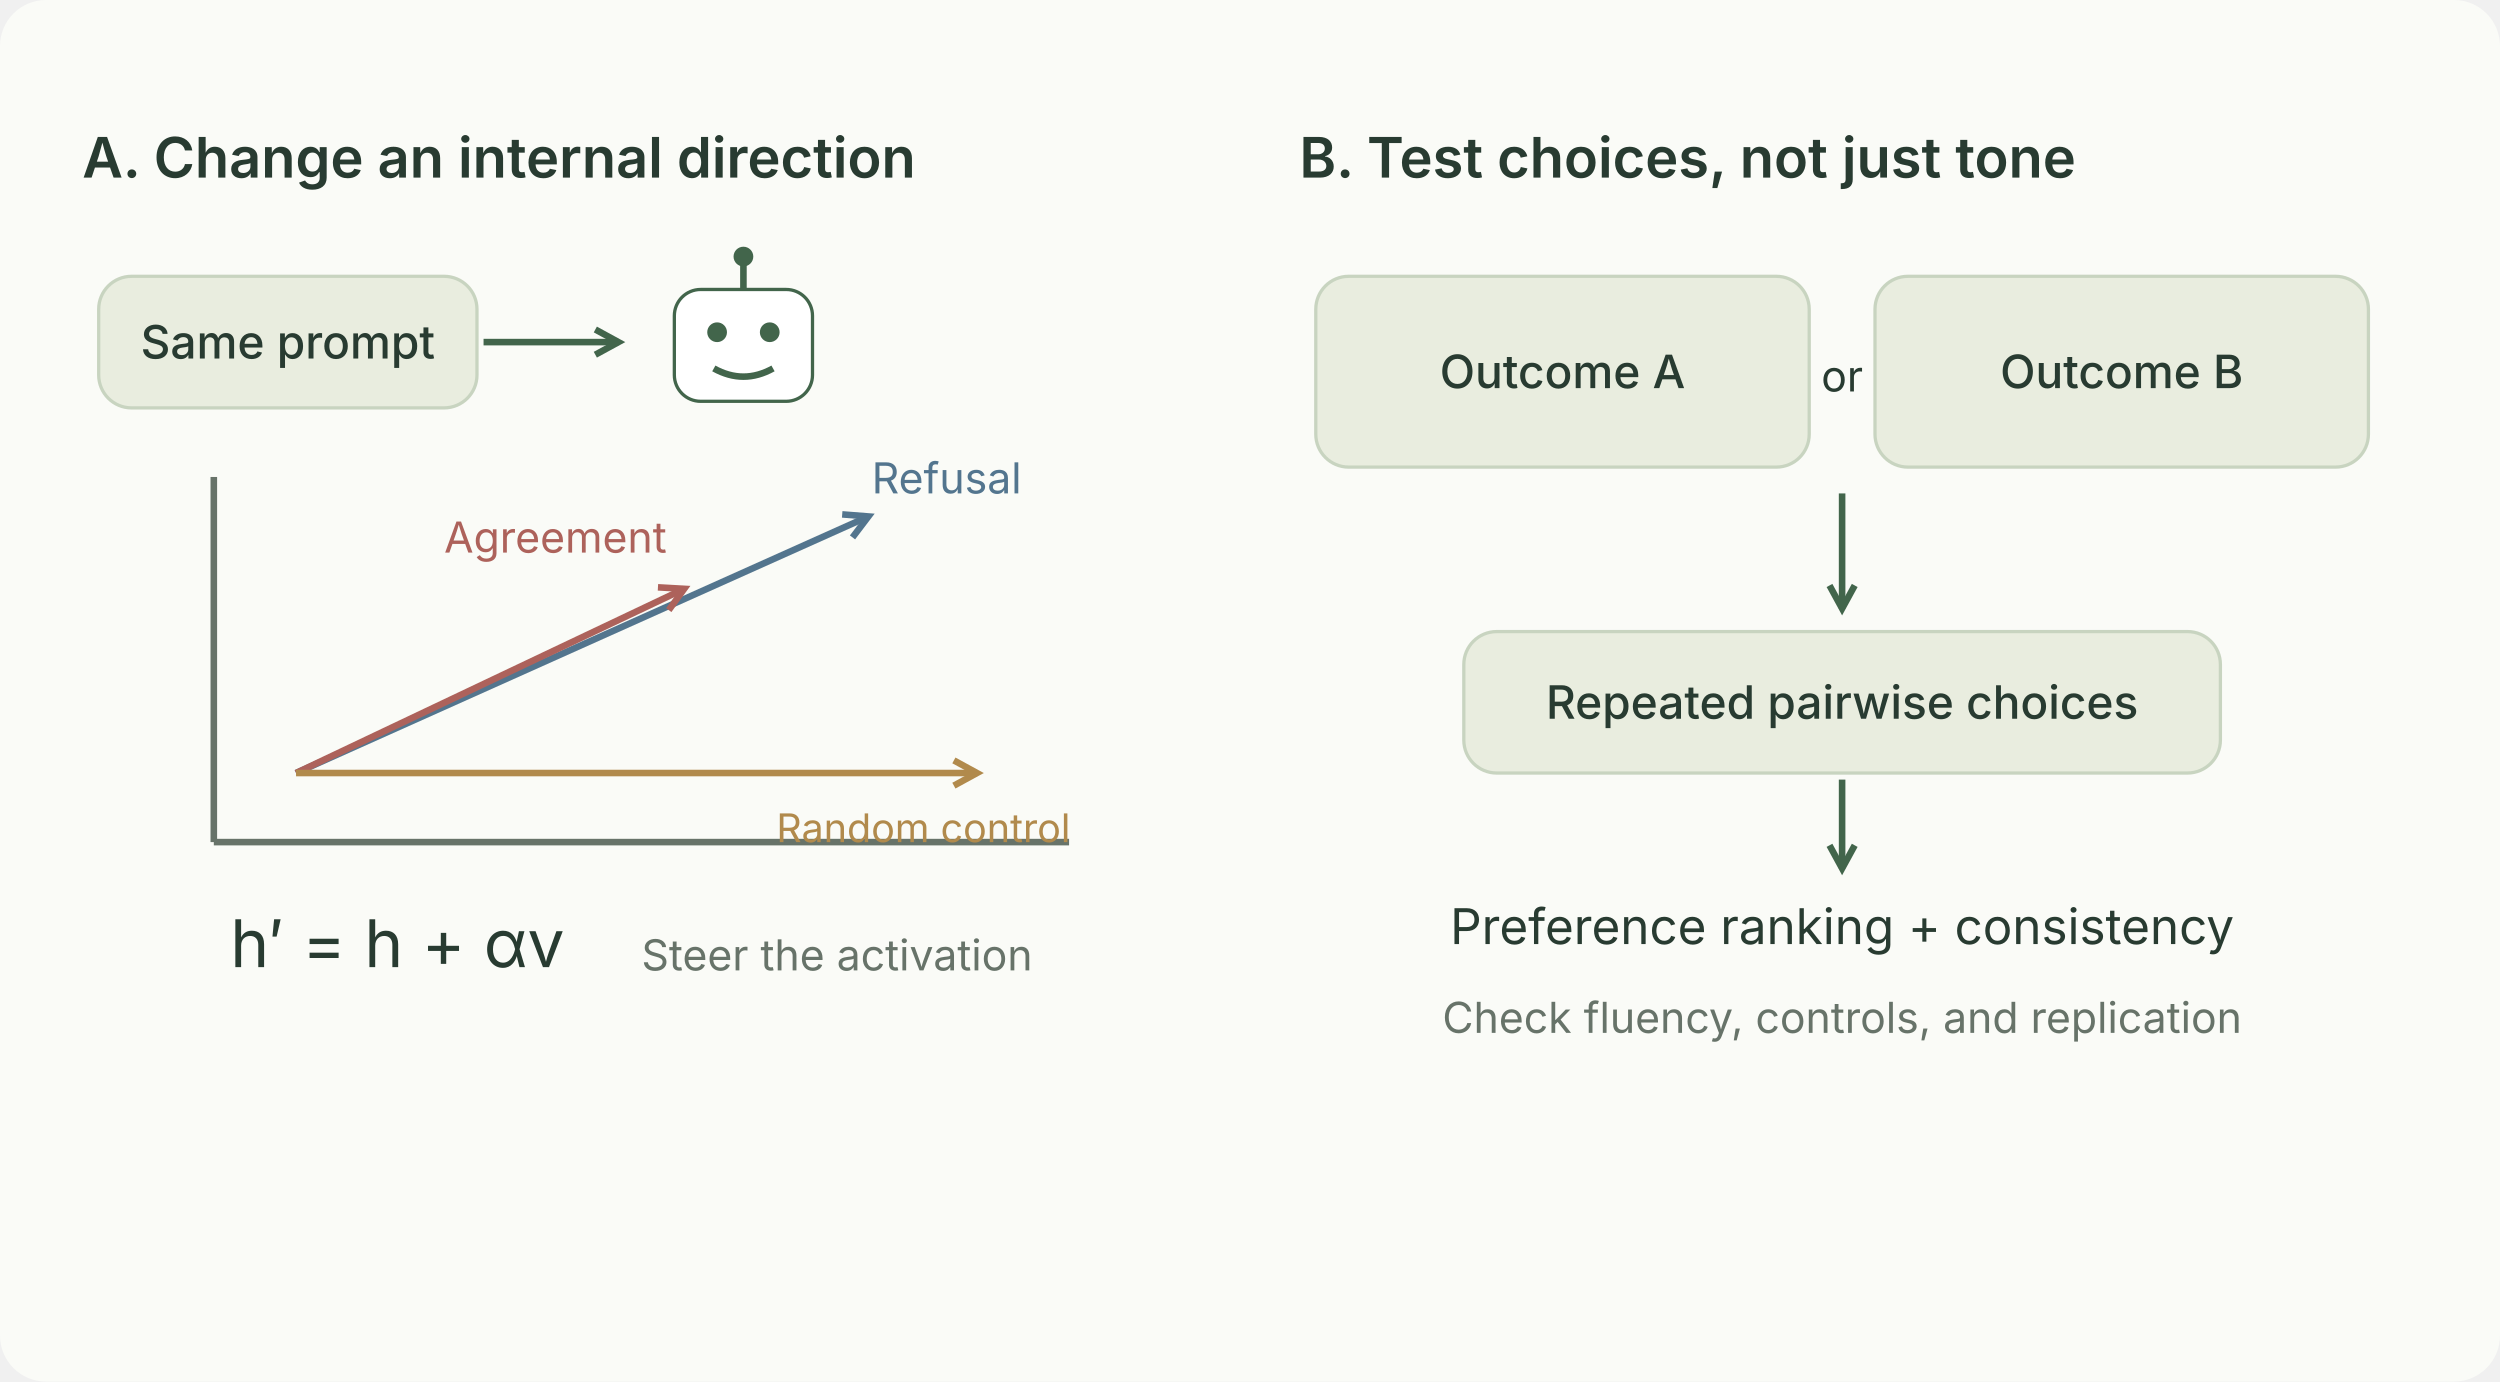
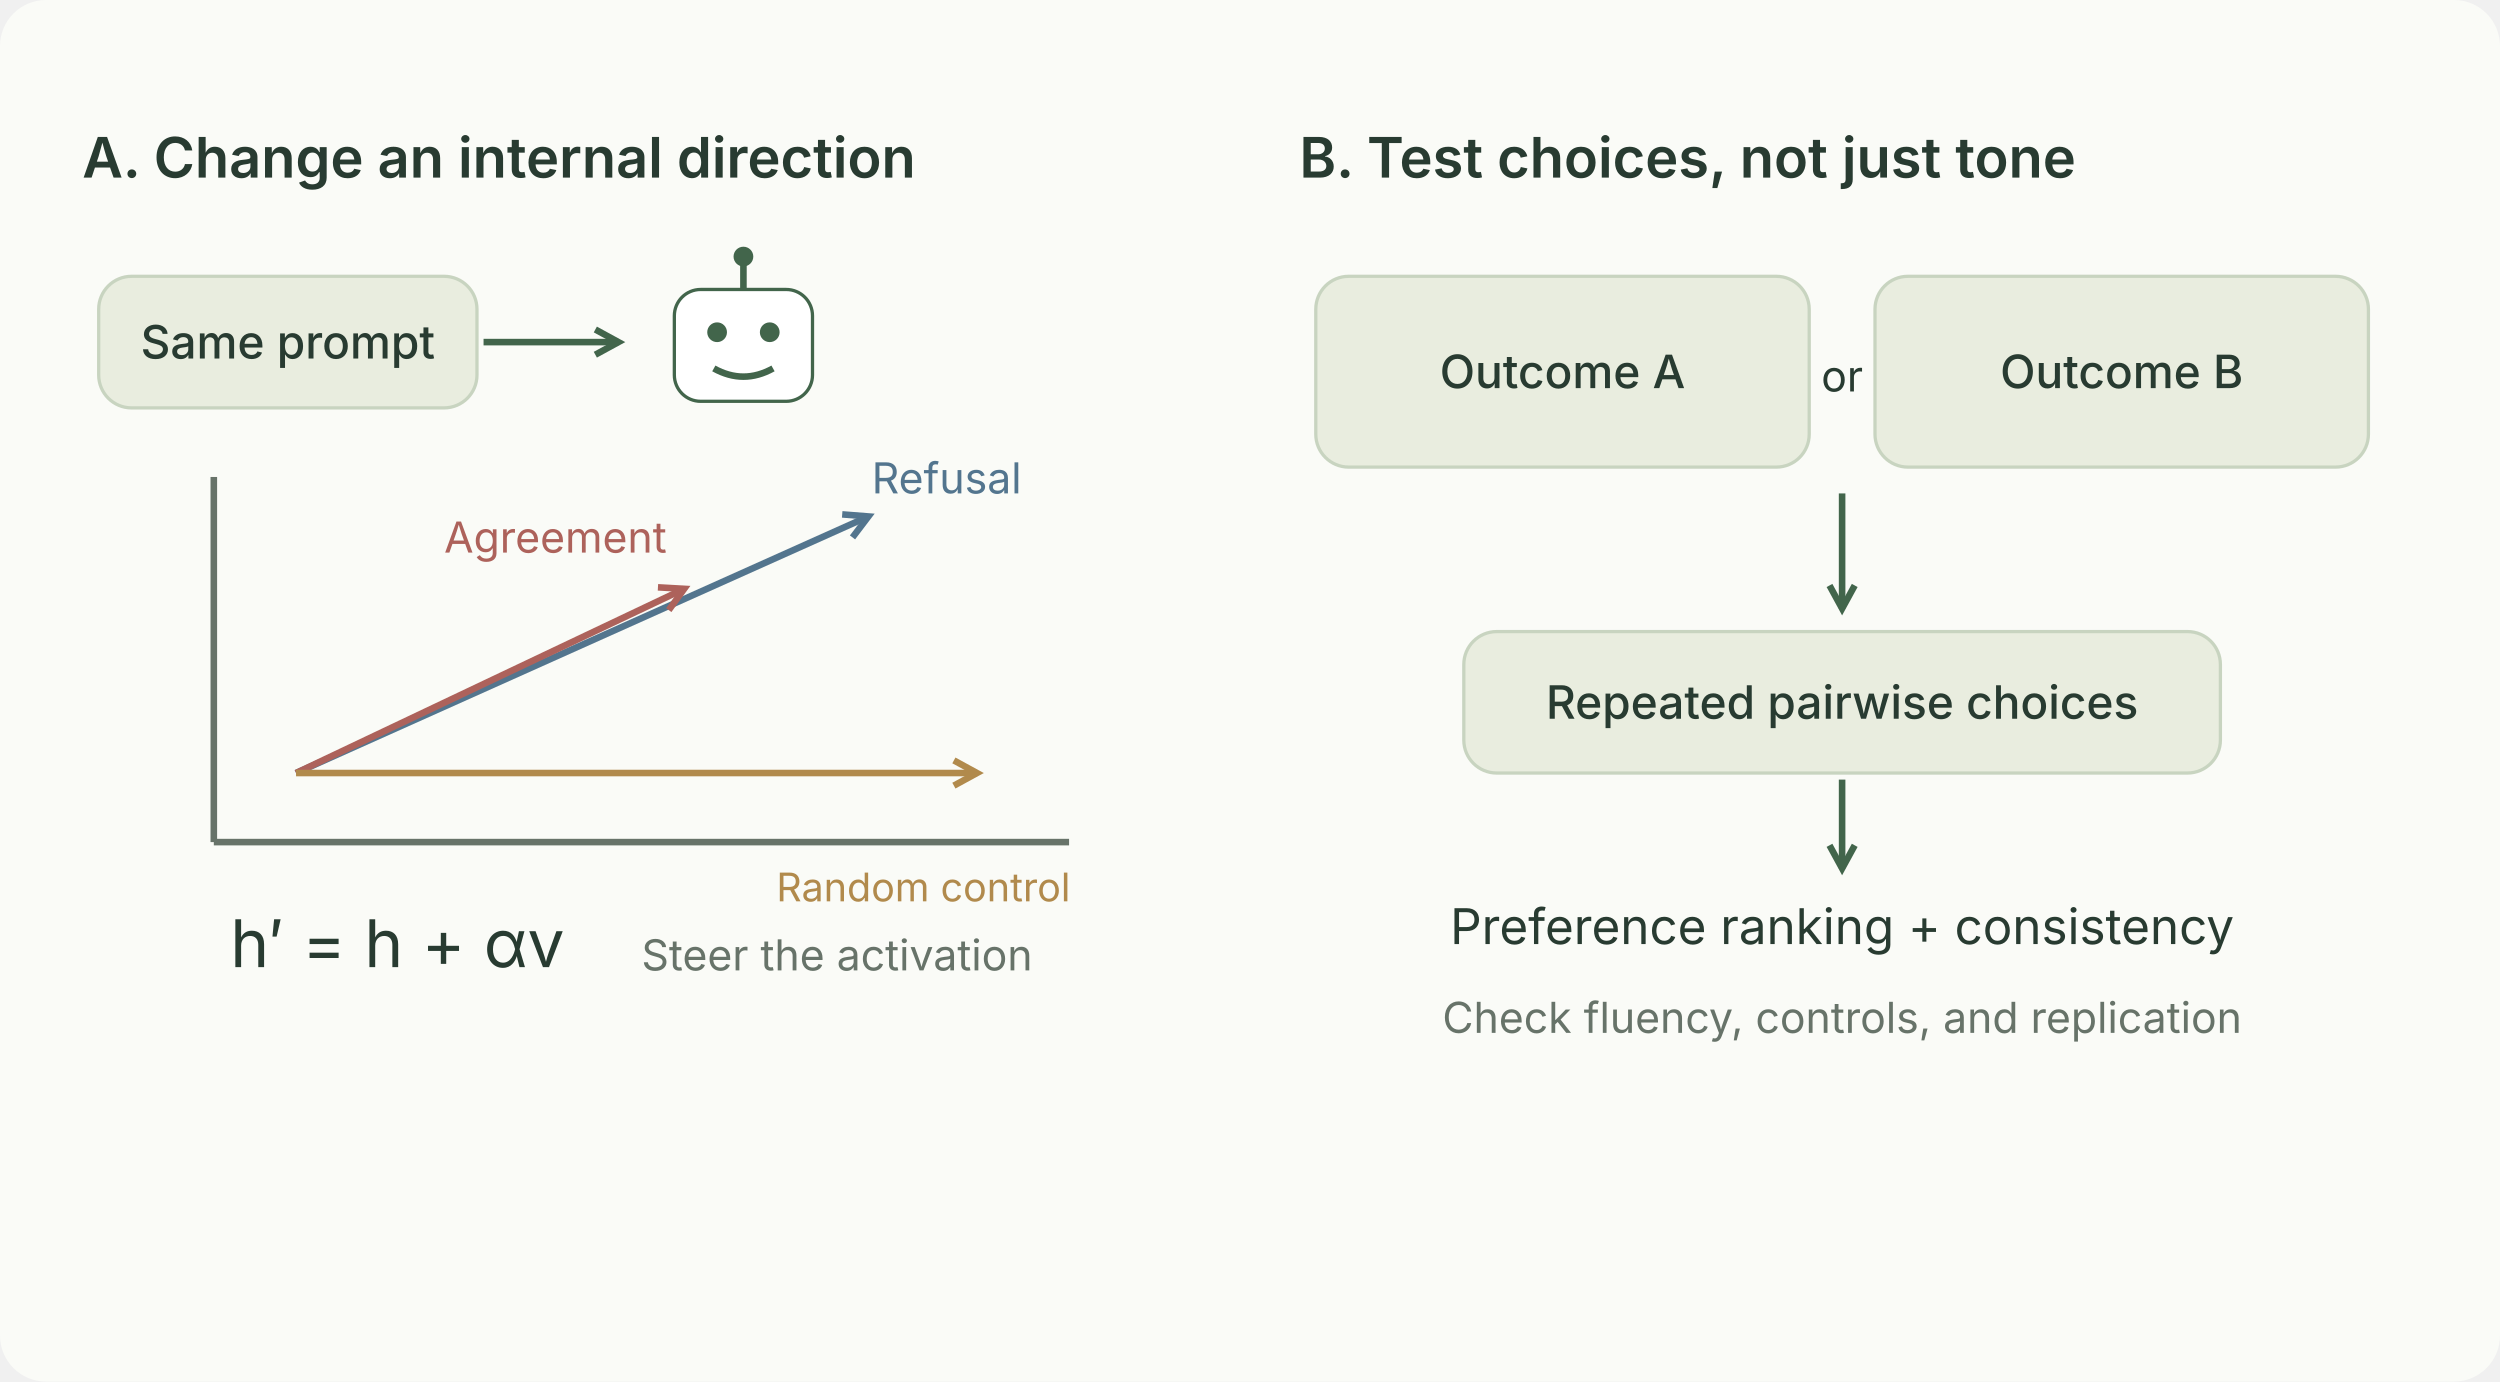
<svg xmlns="http://www.w3.org/2000/svg" viewBox="0 0 760 420" role="img" aria-labelledby="title desc">
  <rect width="760" height="420" fill="#fafbf7" rx="14" />
  <g font-family="system-ui, -apple-system, sans-serif">
    <g transform="translate(25 32)">
      <text x="0" y="22" font-size="17" fill="#283b31" text-anchor="start" font-weight="600">A. Change an internal direction</text>
      <rect x="5" y="52" width="115" height="40" rx="10" fill="#e9eddf" stroke="#c8d4c0" />
      <text x="62.5" y="77.0" font-size="14" fill="#283b31" text-anchor="middle" font-weight="500">Same prompt</text>
      <path d="M122 72 L163 72" fill="none" stroke="#42654b" stroke-width="2" />
      <path d="M155.979 75.835 L163 72 L155.979 68.165" fill="none" stroke="#42654b" stroke-width="2" />
      <rect x="180" y="56" width="42" height="34" rx="8" fill="#fff" stroke="#42654b" />
      <circle cx="193" cy="69" r="3" fill="#42654b" stroke="none" />
      <circle cx="209" cy="69" r="3" fill="#42654b" stroke="none" />
      <path d="M192 80 Q201 85 210 80" fill="none" stroke="#42654b" stroke-width="2" />
      <path d="M201 56 V47" fill="none" stroke="#42654b" stroke-width="2" />
      <circle cx="201" cy="46" r="3" fill="#42654b" stroke="none" />
      <path d="M40 224 H300 M40 224 V113" fill="none" stroke="#677369" stroke-width="2" />
      <path d="M65 203 L239 125" fill="none" stroke="#53758e" stroke-width="2" />
      <path d="M234.162 131.372 L239 125 L231.025 124.372" fill="none" stroke="#53758e" stroke-width="2" />
      <path d="M65 203 L183 147" fill="none" stroke="#ad625b" stroke-width="2" />
      <path d="M178.302 153.475 L183 147 L175.013 146.545" fill="none" stroke="#ad625b" stroke-width="2" />
      <path d="M65 203 L272 203" fill="none" stroke="#b18a4c" stroke-width="2" />
      <path d="M264.979 206.835 L272 203 L264.979 199.165" fill="none" stroke="#b18a4c" stroke-width="2" />
      <text x="240" y="118" font-size="13" fill="#53758e" text-anchor="start" font-weight="400">Refusal</text>
      <text x="110" y="136" font-size="13" fill="#ad625b" text-anchor="start" font-weight="400">Agreement</text>
-       <text x="211" y="224" font-size="12" fill="#b18a4c" text-anchor="start" font-weight="400">Random control</text>
+       <text x="211" y="242" font-size="12" fill="#b18a4c" text-anchor="start" font-weight="400">Random control</text>
      <text x="45" y="262" font-size="20" fill="#283b31" text-anchor="start" font-weight="400">h′ = h + αv</text>
      <text x="170" y="263" font-size="13" fill="#677369" text-anchor="start" font-weight="400">Steer the activation</text>
    </g>
    <g transform="translate(395 32)">
      <text x="0" y="22" font-size="17" fill="#283b31" text-anchor="start" font-weight="600">B. Test choices, not just tone</text>
      <rect x="5" y="52" width="150" height="58" rx="10" fill="#e9eddf" stroke="#c8d4c0" />
      <text x="80.0" y="86.0" font-size="14" fill="#283b31" text-anchor="middle" font-weight="500">Outcome A</text>
      <rect x="175" y="52" width="150" height="58" rx="10" fill="#e9eddf" stroke="#c8d4c0" />
      <text x="250.0" y="86.0" font-size="14" fill="#283b31" text-anchor="middle" font-weight="500">Outcome B</text>
      <text x="165" y="87" font-size="13" fill="#283b31" text-anchor="middle" font-weight="400">or</text>
      <path d="M165 118 L165 153" fill="none" stroke="#42654b" stroke-width="2" />
      <path d="M161.165 145.979 L165 153 L168.835 145.979" fill="none" stroke="#42654b" stroke-width="2" />
      <rect x="50" y="160" width="230" height="43" rx="10" fill="#e9eddf" stroke="#c8d4c0" />
      <text x="165.0" y="186.5" font-size="14" fill="#283b31" text-anchor="middle" font-weight="500">Repeated pairwise choices</text>
      <path d="M165 205 L165 232" fill="none" stroke="#42654b" stroke-width="2" />
      <path d="M161.165 224.979 L165 232 L168.835 224.979" fill="none" stroke="#42654b" stroke-width="2" />
      <text x="165" y="255" font-size="15" fill="#283b31" text-anchor="middle" font-weight="400">Preference ranking + consistency</text>
      <text x="165" y="282" font-size="13" fill="#677369" text-anchor="middle" font-weight="400">Check fluency, controls, and replication</text>
    </g>
  </g>
</svg>
